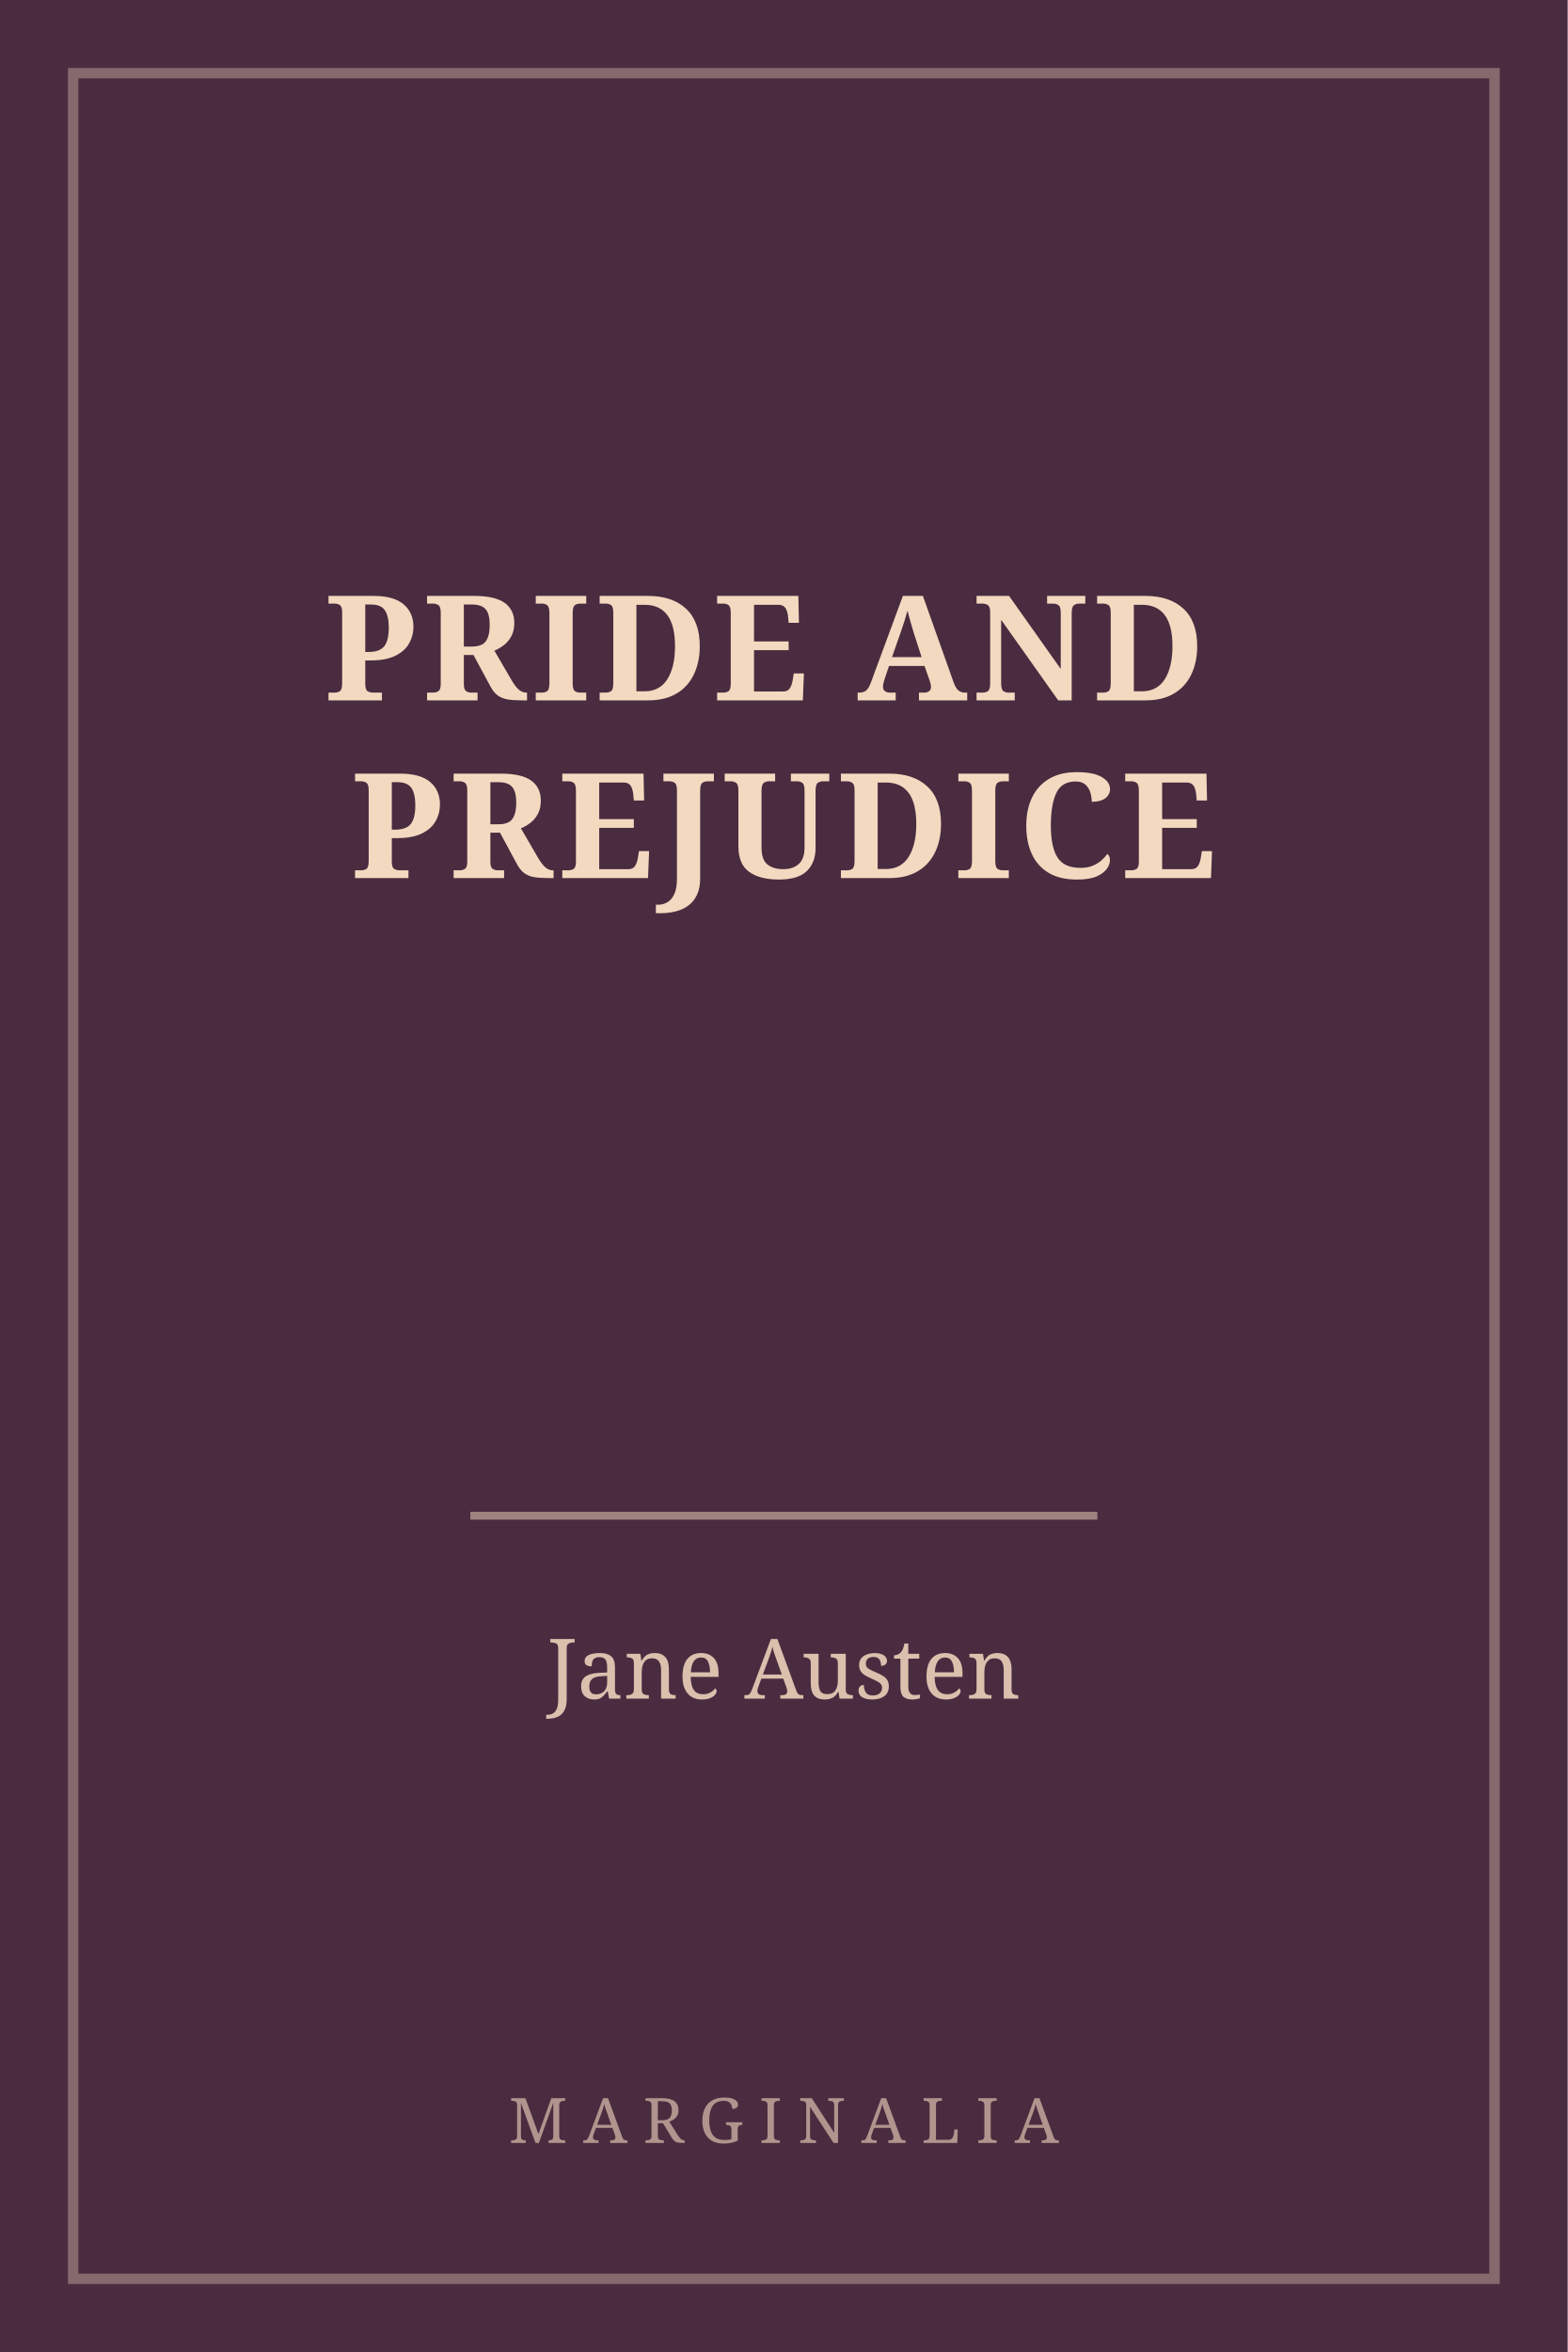
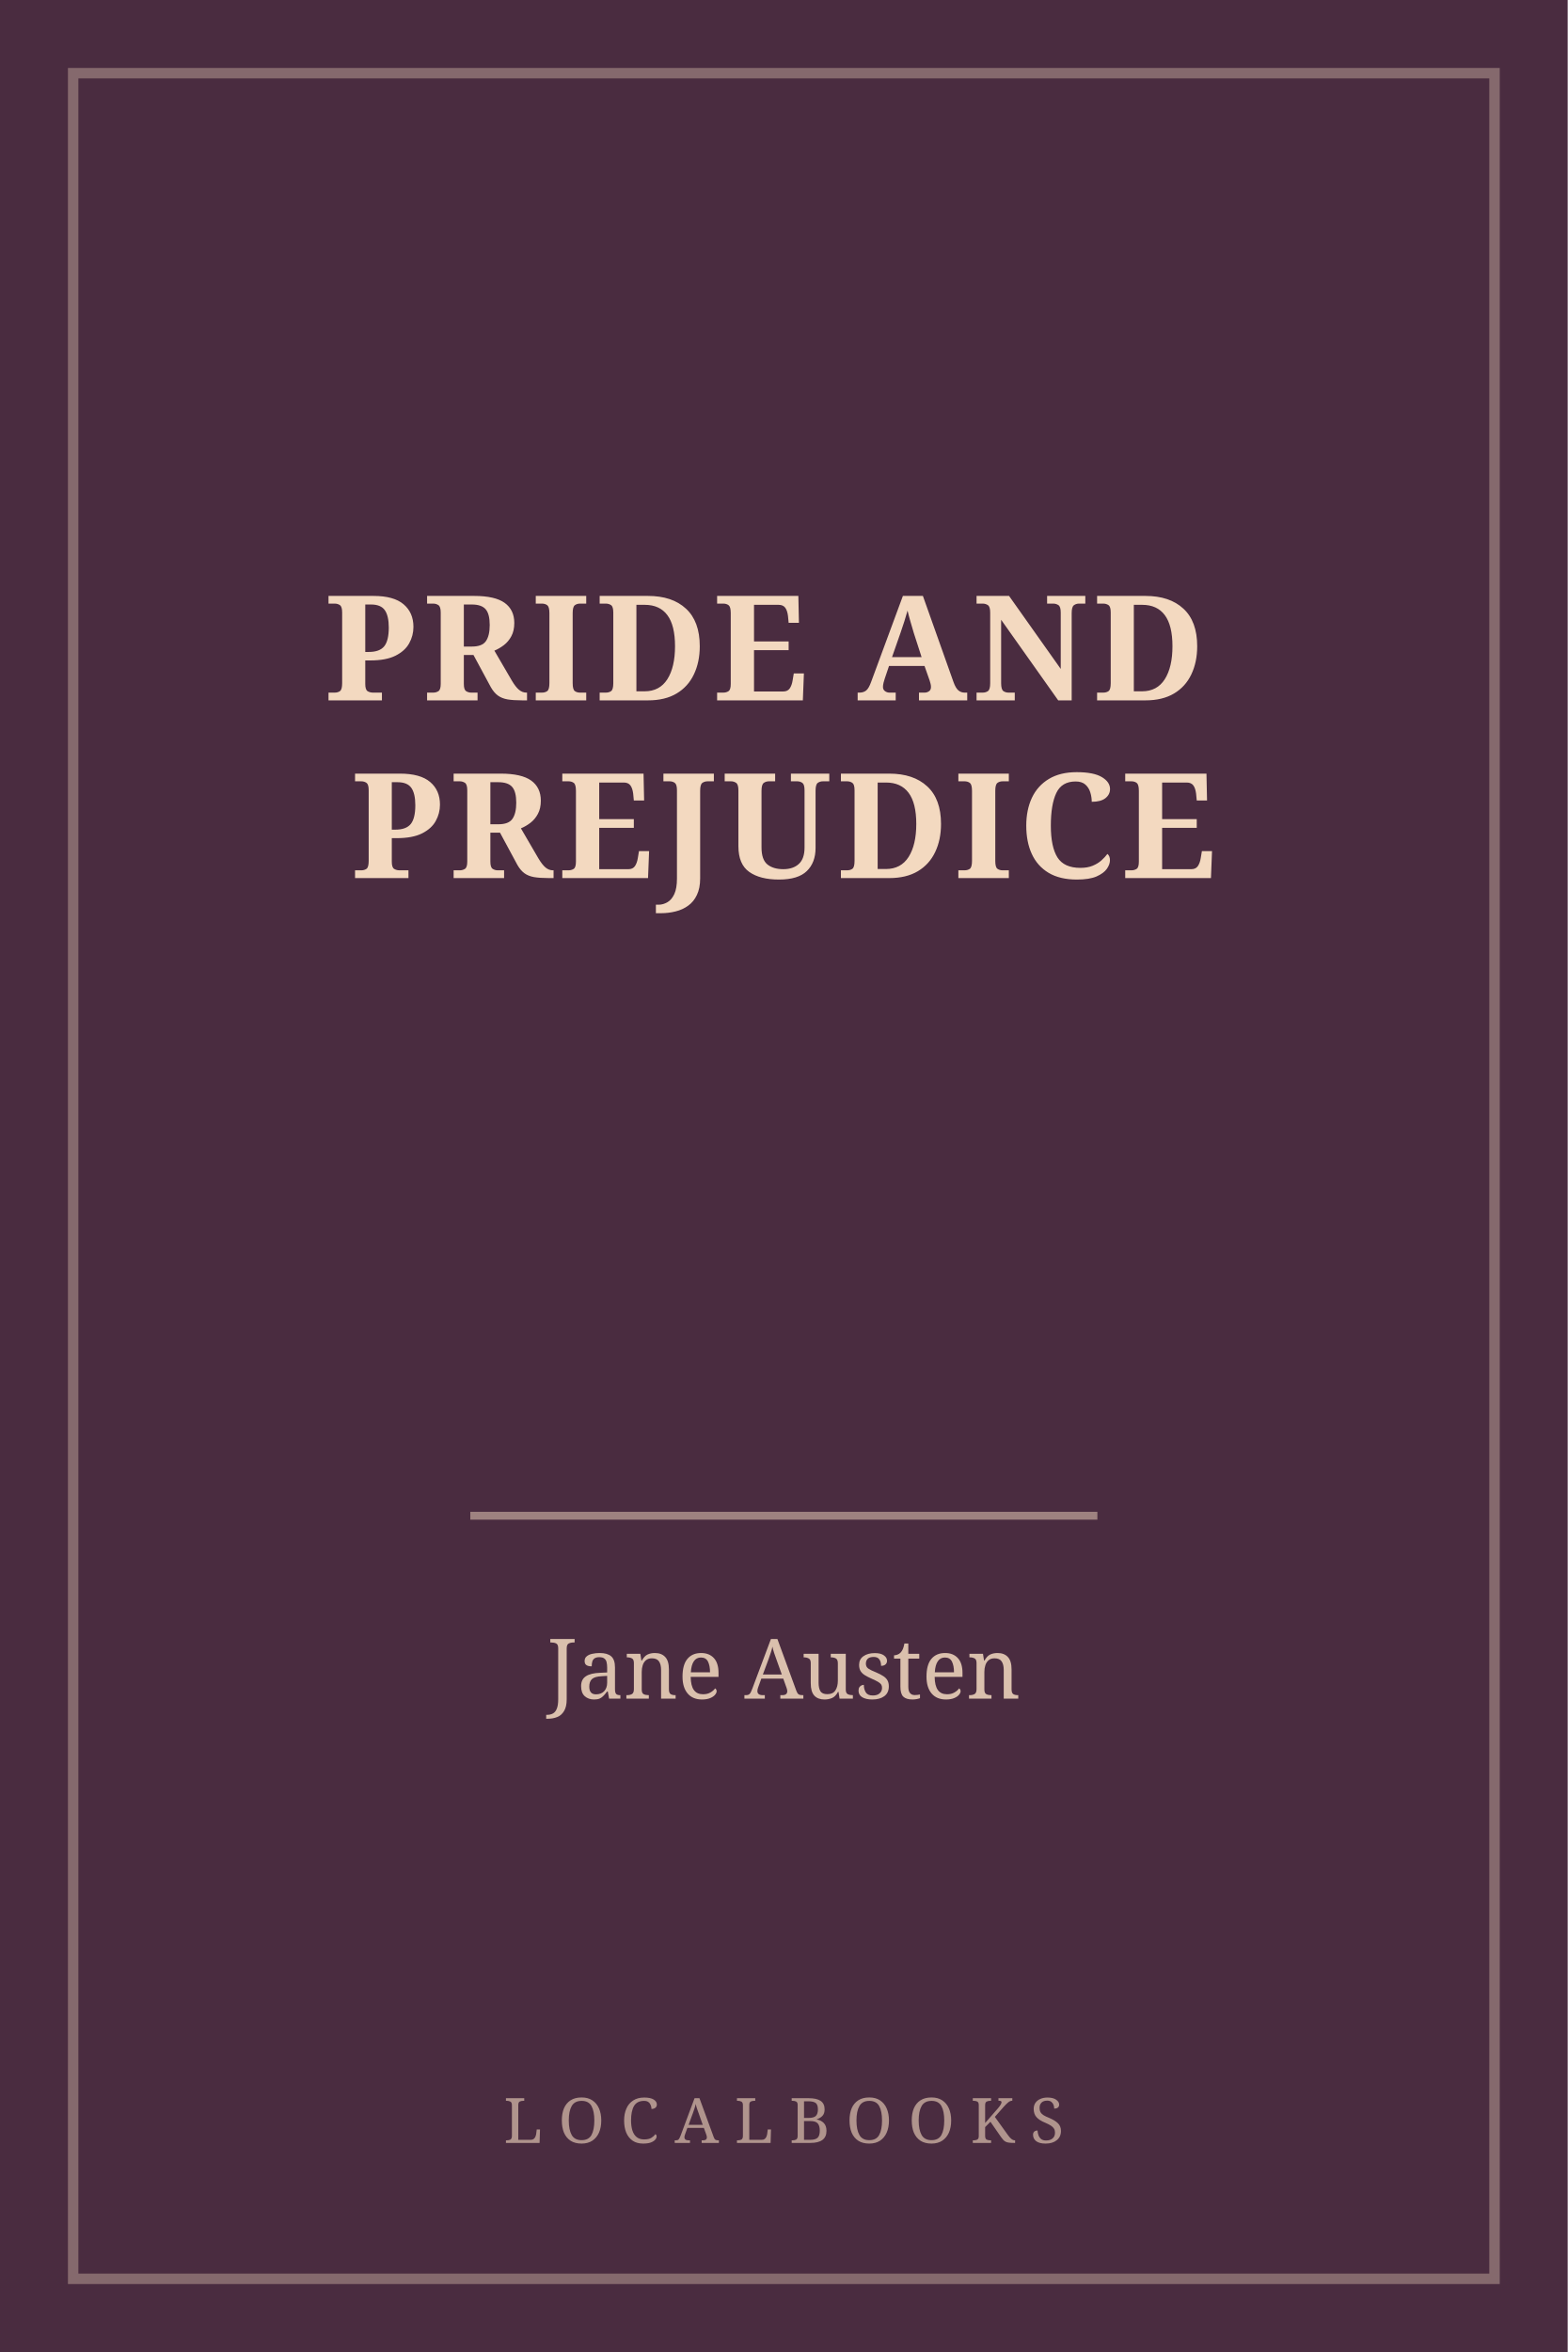
<svg xmlns="http://www.w3.org/2000/svg" width="300" height="450" viewBox="0 0 300 450">
  <rect width="300" height="450" fill="#4a2c40" />
  <rect x="14" y="14" width="272" height="422" fill="none" stroke="#f3d9c0" stroke-opacity="0.35" stroke-width="2" />
  <text x="150" y="134" font-family="Georgia, serif" font-size="28" font-weight="bold" fill="#f3d9c0" text-anchor="middle" letter-spacing="1">
    <tspan x="150" dy="0">PRIDE AND</tspan>
    <tspan x="150" dy="34">PREJUDICE</tspan>
  </text>
  <line x1="90" y1="290" x2="210" y2="290" stroke="#f3d9c0" stroke-opacity="0.5" stroke-width="1.5" />
  <text x="150" y="325" font-family="Georgia, serif" font-size="16" fill="#f3d9c0" fill-opacity="0.85" text-anchor="middle">Jane Austen</text>
-   <text x="150" y="410" font-family="Georgia, serif" font-size="12" fill="#f3d9c0" fill-opacity="0.6" text-anchor="middle" letter-spacing="3">MARGINALIA</text>
+   <text x="150" y="410" font-family="Georgia, serif" font-size="12" fill="#f3d9c0" fill-opacity="0.6" text-anchor="middle" letter-spacing="3">LOCALBOOKS</text>
</svg>
